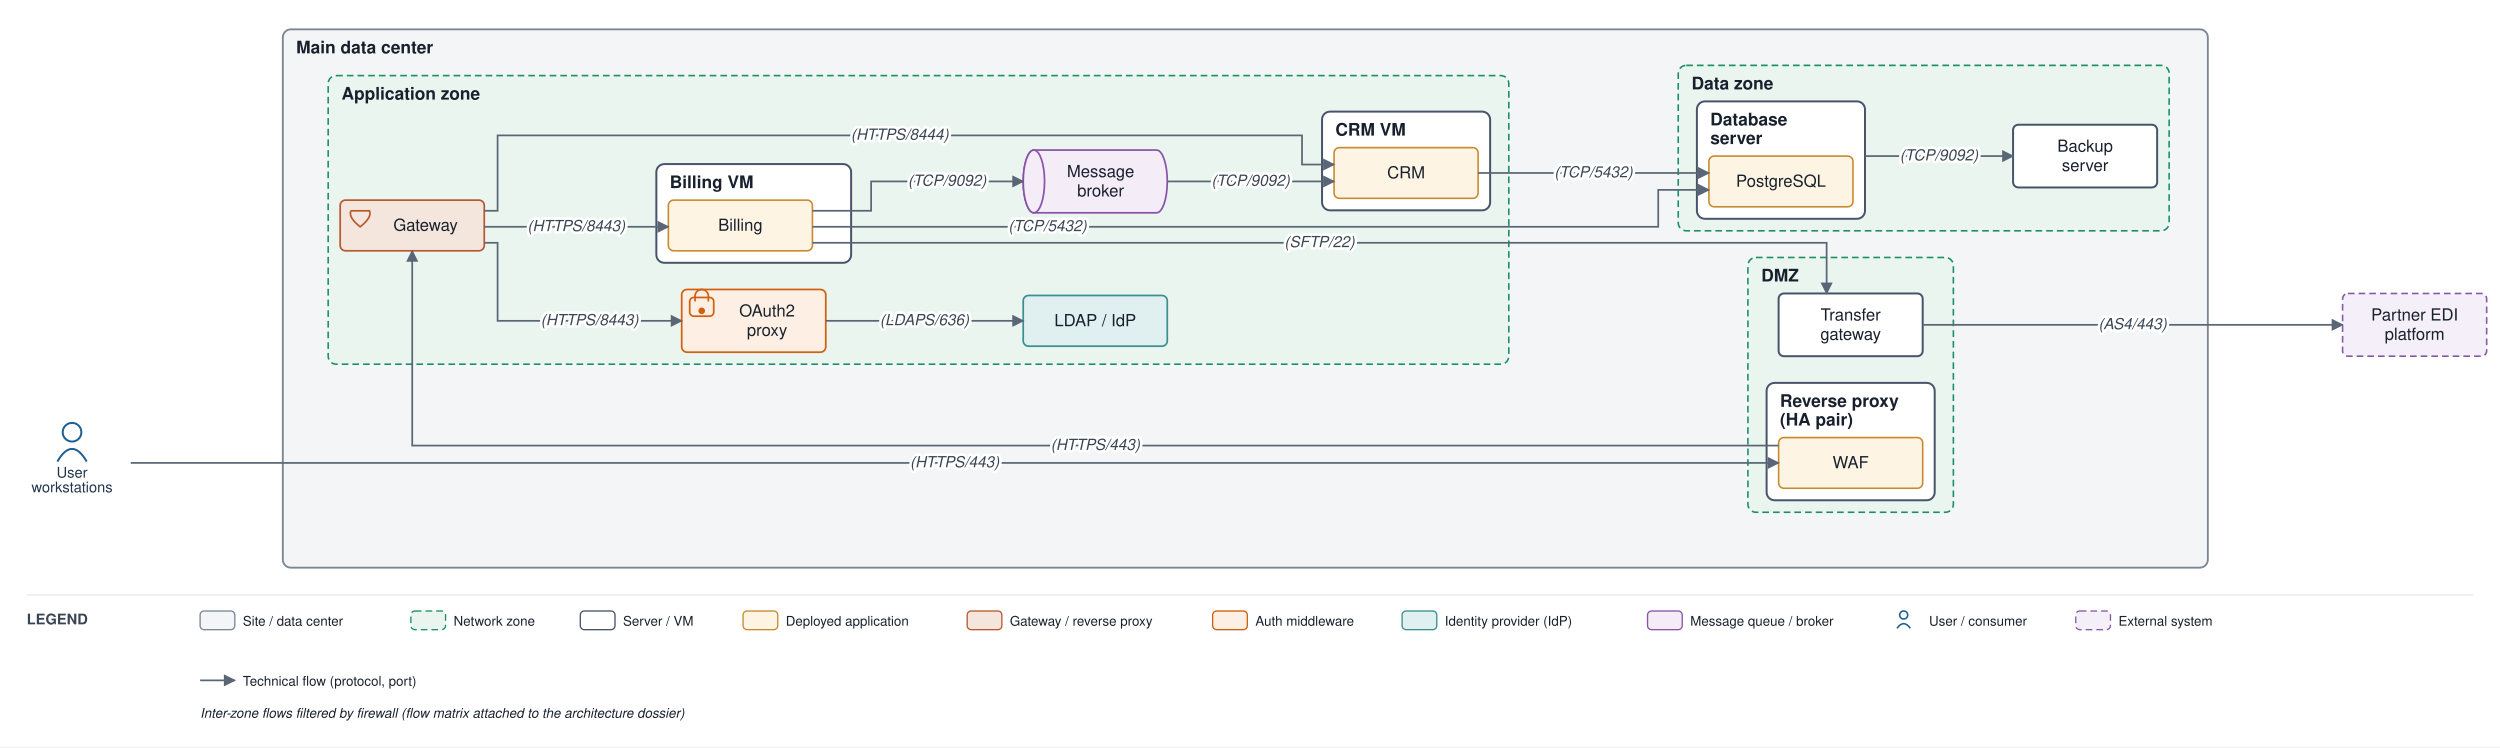
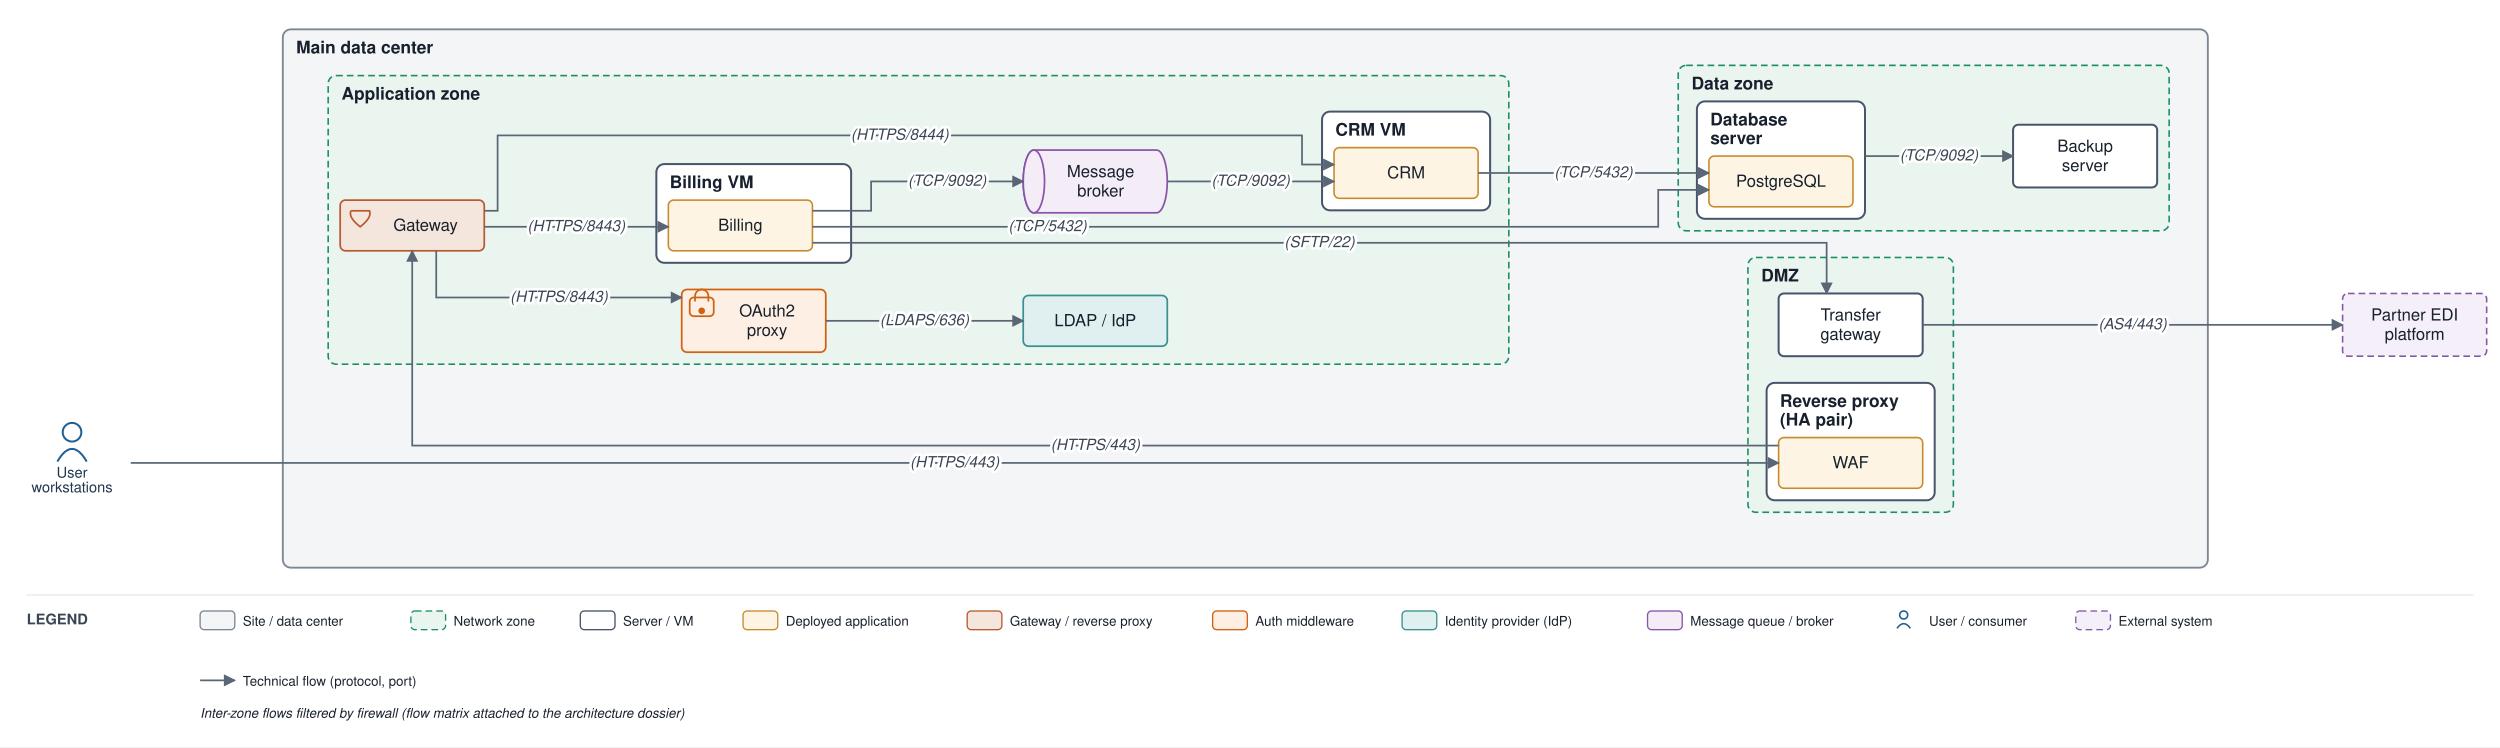
<svg xmlns="http://www.w3.org/2000/svg" viewBox="0 0 1874 560" font-family="Helvetica,Arial,sans-serif">
  <defs>
    <marker id="arr" viewBox="0 0 10 10" refX="9" refY="5" markerWidth="7" markerHeight="7" orient="auto-start-reverse">
      <path d="M0,0 L10,5 L0,10 z" fill="#5a6675" />
    </marker>
  </defs>
  <rect width="1874" height="560" fill="#ffffff" />
  <rect x="212" y="22" width="1443" height="403.5" rx="6" fill="#f3f5f6" stroke="#7c8794" stroke-width="1.4" />
  <text x="222" y="40" font-size="13" font-weight="bold" fill="#17202c">Main data center</text>
  <rect x="1310.25" y="193" width="154" height="191" rx="6" fill="#eaf5ef" stroke="#1a8f66" stroke-width="1.2" stroke-dasharray="5 3" />
  <text x="1320.25" y="211" font-size="13" font-weight="bold" fill="#17202c">DMZ</text>
  <rect x="1324.25" y="287" width="126" height="88" rx="6" fill="#ffffff" stroke="#48546a" stroke-width="1.5" />
  <text x="1334.25" y="305" font-size="13" font-weight="bold" fill="#17202c">Reverse proxy</text>
  <text x="1334.25" y="319" font-size="13" font-weight="bold" fill="#17202c">(HA pair)</text>
  <rect x="246" y="56.667" width="885" height="216.333" rx="6" fill="#eaf5ef" stroke="#1a8f66" stroke-width="1.2" stroke-dasharray="5 3" />
  <text x="256" y="74.667" font-size="13" font-weight="bold" fill="#17202c">Application zone</text>
  <rect x="492" y="123" width="146" height="74" rx="6" fill="#ffffff" stroke="#48546a" stroke-width="1.5" />
  <text x="502" y="141" font-size="13" font-weight="bold" fill="#17202c">Billing VM</text>
  <rect x="991" y="83.667" width="126" height="74" rx="6" fill="#ffffff" stroke="#48546a" stroke-width="1.5" />
  <text x="1001" y="101.667" font-size="13" font-weight="bold" fill="#17202c">CRM VM</text>
  <rect x="1258" y="49" width="368" height="124" rx="6" fill="#eaf5ef" stroke="#1a8f66" stroke-width="1.2" stroke-dasharray="5 3" />
  <text x="1268" y="67" font-size="13" font-weight="bold" fill="#17202c">Data zone</text>
  <rect x="1272" y="76" width="126" height="88" rx="6" fill="#ffffff" stroke="#48546a" stroke-width="1.5" />
  <text x="1282" y="94" font-size="13" font-weight="bold" fill="#17202c">Database</text>
  <text x="1282" y="108" font-size="13" font-weight="bold" fill="#17202c">server</text>
  <rect x="1333.25" y="328" width="108" height="38" rx="4" fill="#fdf4e3" stroke="#c88a2e" stroke-width="1.2" />
  <text x="1387.25" y="351" font-size="12.5" text-anchor="middle" fill="#17202c">WAF</text>
  <rect x="1333.25" y="220" width="108" height="47" rx="4" fill="#ffffff" stroke="#48546a" stroke-width="1.5" />
  <text x="1387.25" y="240.25" font-size="12.5" text-anchor="middle" fill="#17202c">Transfer</text>
  <text x="1387.25" y="254.75" font-size="12.5" text-anchor="middle" fill="#17202c">gateway</text>
  <rect x="255" y="150" width="108" height="38" rx="4" fill="#f5e6dd" stroke="#b85a30" stroke-width="1.3" />
  <path d="M 263 158 L 277 158 Q 279 163 270 170 Q 261 163 263 158" fill="none" stroke="#b85a30" stroke-width="1.3" />
  <text x="319" y="173" font-size="12.5" text-anchor="middle" fill="#17202c">Gateway</text>
  <rect x="511" y="217" width="108" height="47" rx="4" fill="#fdefe3" stroke="#d1600f" stroke-width="1.3" />
  <rect x="517" y="223" width="18" height="14" rx="3" fill="none" stroke="#d1600f" stroke-width="1.3" />
  <path d="M 521 226 v -4 a 5 5 0 0 1 10 0 v 4" fill="none" stroke="#d1600f" stroke-width="1.3" />
  <circle cx="526" cy="233" r="2.5" fill="#d1600f" />
  <text x="575" y="237.25" font-size="12.5" text-anchor="middle" fill="#17202c">OAuth2</text>
  <text x="575" y="251.75" font-size="12.5" text-anchor="middle" fill="#17202c">proxy</text>
  <rect x="767" y="221.5" width="108" height="38" rx="4" fill="#e0f0f0" stroke="#3a8f8f" stroke-width="1.3" />
  <text x="821" y="244.5" font-size="12.5" text-anchor="middle" fill="#17202c">LDAP / IdP</text>
  <rect x="501" y="150" width="108" height="38" rx="4" fill="#fdf4e3" stroke="#c88a2e" stroke-width="1.2" />
  <text x="555" y="173" font-size="12.5" text-anchor="middle" fill="#17202c">Billing</text>
  <rect x="1000" y="110.667" width="108" height="38" rx="4" fill="#fdf4e3" stroke="#c88a2e" stroke-width="1.2" />
  <text x="1054" y="133.667" font-size="12.5" text-anchor="middle" fill="#17202c">CRM</text>
  <path d="M 775 112.5 h 92 a 8 23.5 0 0 1 0 47 h -92 a 8 23.5 0 0 1 0 -47" fill="#f4edf8" stroke="#8a53a8" stroke-width="1.3" />
  <ellipse cx="775" cy="136" rx="8" ry="23.5" fill="#f4edf8" stroke="#8a53a8" stroke-width="1.3" />
  <text x="825" y="132.75" font-size="12.5" text-anchor="middle" fill="#17202c">Message</text>
  <text x="825" y="147.25" font-size="12.5" text-anchor="middle" fill="#17202c">broker</text>
  <rect x="1281" y="117" width="108" height="38" rx="4" fill="#fdf4e3" stroke="#c88a2e" stroke-width="1.2" />
  <text x="1335" y="140" font-size="12.5" text-anchor="middle" fill="#17202c">PostgreSQL</text>
  <rect x="1509" y="93.5" width="108" height="47" rx="4" fill="#ffffff" stroke="#48546a" stroke-width="1.5" />
  <text x="1563" y="113.75" font-size="12.5" text-anchor="middle" fill="#17202c">Backup</text>
  <text x="1563" y="128.25" font-size="12.5" text-anchor="middle" fill="#17202c">server</text>
  <circle cx="54" cy="324" r="7" fill="none" stroke="#1f5e91" stroke-width="1.5" />
  <path d="M 43 346 q 11 -19 22 0" fill="none" stroke="#1f5e91" stroke-width="1.5" />
  <text x="54" y="358" font-size="11" text-anchor="middle" fill="#20364c">User</text>
  <text x="54" y="369" font-size="11" text-anchor="middle" fill="#20364c">workstations</text>
  <rect x="1756" y="220" width="108" height="47" rx="4" fill="#f4eff8" stroke="#8659a6" stroke-width="1.2" stroke-dasharray="5 3" />
  <text x="1810" y="240.25" font-size="12.5" text-anchor="middle" fill="#17202c">Partner EDI</text>
  <text x="1810" y="254.75" font-size="12.5" text-anchor="middle" fill="#17202c">platform</text>
  <path d="M 98 347 L 1333.25 347" fill="none" stroke="#5a6675" stroke-width="1.3" marker-end="url(#arr)" />
  <path d="M 1333.25 334 L 309 334 L 309 188" fill="none" stroke="#5a6675" stroke-width="1.3" marker-end="url(#arr)" />
-   <path d="M 363 182 L 373 182 L 373 240.5 L 511 240.5" fill="none" stroke="#5a6675" stroke-width="1.3" marker-end="url(#arr)" />
+   <path d="M 327 188 L 327 223 L 511 223" fill="none" stroke="#5a6675" stroke-width="1.3" marker-end="url(#arr)" />
  <path d="M 619 240.5 L 767 240.5" fill="none" stroke="#5a6675" stroke-width="1.3" marker-end="url(#arr)" />
  <path d="M 363 170 L 501 170" fill="none" stroke="#5a6675" stroke-width="1.3" marker-end="url(#arr)" />
  <path d="M 363 158 L 373 158 L 373 101.5 L 976 101.5 L 976 123.333 L 1000 123.333" fill="none" stroke="#5a6675" stroke-width="1.3" marker-end="url(#arr)" />
  <path d="M 609 170 L 1243 170 L 1243 142.333 L 1281 142.333" fill="none" stroke="#5a6675" stroke-width="1.3" marker-end="url(#arr)" />
  <path d="M 1108 129.667 L 1281 129.667" fill="none" stroke="#5a6675" stroke-width="1.3" marker-end="url(#arr)" />
  <path d="M 609 158 L 653 158 L 653 136 L 767 136" fill="none" stroke="#5a6675" stroke-width="1.3" marker-end="url(#arr)" />
  <path d="M 875 136 L 1000 136" fill="none" stroke="#5a6675" stroke-width="1.3" marker-end="url(#arr)" />
  <path d="M 609 182 L 1369.25 182 L 1369.25 220" fill="none" stroke="#5a6675" stroke-width="1.3" marker-end="url(#arr)" />
  <path d="M 1441.25 243.5 L 1756 243.5" fill="none" stroke="#5a6675" stroke-width="1.3" marker-end="url(#arr)" />
  <path d="M 1398 117 L 1509 117" fill="none" stroke="#5a6675" stroke-width="1.3" marker-end="url(#arr)" />
  <text x="715.625" y="350.25" font-size="11.5" text-anchor="middle" fill="#3a4553" font-style="italic" stroke="#ffffff" stroke-width="4" paint-order="stroke" stroke-linejoin="round">(HTTPS/443)</text>
  <text x="821.125" y="337.25" font-size="11.5" text-anchor="middle" fill="#3a4553" font-style="italic" stroke="#ffffff" stroke-width="4" paint-order="stroke" stroke-linejoin="round">(HTTPS/443)</text>
-   <text x="442" y="243.75" font-size="11.5" text-anchor="middle" fill="#3a4553" font-style="italic" stroke="#ffffff" stroke-width="4" paint-order="stroke" stroke-linejoin="round">(HTTPS/8443)</text>
+   <text x="419" y="226.25" font-size="11.5" text-anchor="middle" fill="#3a4553" font-style="italic" stroke="#ffffff" stroke-width="4" paint-order="stroke" stroke-linejoin="round">(HTTPS/8443)</text>
  <text x="693" y="243.75" font-size="11.5" text-anchor="middle" fill="#3a4553" font-style="italic" stroke="#ffffff" stroke-width="4" paint-order="stroke" stroke-linejoin="round">(LDAPS/636)</text>
  <text x="432" y="173.25" font-size="11.5" text-anchor="middle" fill="#3a4553" font-style="italic" stroke="#ffffff" stroke-width="4" paint-order="stroke" stroke-linejoin="round">(HTTPS/8443)</text>
  <text x="674.5" y="104.75" font-size="11.5" text-anchor="middle" fill="#3a4553" font-style="italic" stroke="#ffffff" stroke-width="4" paint-order="stroke" stroke-linejoin="round">(HTTPS/8444)</text>
  <text x="785.25" y="173.25" font-size="11.5" text-anchor="middle" fill="#3a4553" font-style="italic" stroke="#ffffff" stroke-width="4" paint-order="stroke" stroke-linejoin="round">(TCP/5432)</text>
  <text x="1194.5" y="132.917" font-size="11.5" text-anchor="middle" fill="#3a4553" font-style="italic" stroke="#ffffff" stroke-width="4" paint-order="stroke" stroke-linejoin="round">(TCP/5432)</text>
  <text x="710" y="139.25" font-size="11.5" text-anchor="middle" fill="#3a4553" font-style="italic" stroke="#ffffff" stroke-width="4" paint-order="stroke" stroke-linejoin="round">(TCP/9092)</text>
  <text x="937.5" y="139.25" font-size="11.5" text-anchor="middle" fill="#3a4553" font-style="italic" stroke="#ffffff" stroke-width="4" paint-order="stroke" stroke-linejoin="round">(TCP/9092)</text>
  <text x="989.125" y="185.25" font-size="11.5" text-anchor="middle" fill="#3a4553" font-style="italic" stroke="#ffffff" stroke-width="4" paint-order="stroke" stroke-linejoin="round">(SFTP/22)</text>
  <text x="1598.625" y="246.75" font-size="11.5" text-anchor="middle" fill="#3a4553" font-style="italic" stroke="#ffffff" stroke-width="4" paint-order="stroke" stroke-linejoin="round">(AS4/443)</text>
  <text x="1453.5" y="120.25" font-size="11.5" text-anchor="middle" fill="#3a4553" font-style="italic" stroke="#ffffff" stroke-width="4" paint-order="stroke" stroke-linejoin="round">(TCP/9092)</text>
  <line x1="20" y1="446" x2="1854" y2="446" stroke="#e6e9ee" stroke-width="1" />
  <text x="20" y="468" font-size="11" font-weight="bold" fill="#3a4553">LEGEND</text>
  <rect x="150" y="458" width="26" height="14" rx="3" fill="#f3f5f6" stroke="#7c8794" />
  <text x="182" y="469" font-size="10" fill="#17202c">Site / data center</text>
  <rect x="308" y="458" width="26" height="14" rx="3" fill="#eaf5ef" stroke="#1a8f66" stroke-dasharray="5 3" />
  <text x="340" y="469" font-size="10" fill="#17202c">Network zone</text>
  <rect x="435" y="458" width="26" height="14" rx="3" fill="#ffffff" stroke="#48546a" />
  <text x="467" y="469" font-size="10" fill="#17202c">Server / VM</text>
  <rect x="557" y="458" width="26" height="14" rx="3" fill="#fdf4e3" stroke="#c88a2e" />
  <text x="589" y="469" font-size="10" fill="#17202c">Deployed application</text>
  <rect x="725" y="458" width="26" height="14" rx="3" fill="#f5e6dd" stroke="#b85a30" />
  <text x="757" y="469" font-size="10" fill="#17202c">Gateway / reverse proxy</text>
  <rect x="909" y="458" width="26" height="14" rx="3" fill="#fdefe3" stroke="#d1600f" />
  <text x="941" y="469" font-size="10" fill="#17202c">Auth middleware</text>
  <rect x="1051" y="458" width="26" height="14" rx="3" fill="#e0f0f0" stroke="#3a8f8f" />
  <text x="1083" y="469" font-size="10" fill="#17202c">Identity provider (IdP)</text>
  <rect x="1235" y="458" width="26" height="14" rx="3" fill="#f4edf8" stroke="#8a53a8" />
  <text x="1267" y="469" font-size="10" fill="#17202c">Message queue / broker</text>
  <circle cx="1427" cy="461" r="3" fill="none" stroke="#1f5e91" stroke-width="1.2" />
  <path d="M 1422 471 q 5 -7 10 0" fill="none" stroke="#1f5e91" stroke-width="1.2" />
  <text x="1446" y="469" font-size="10" fill="#17202c">User / consumer</text>
  <rect x="1556" y="458" width="26" height="14" rx="3" fill="#f4eff8" stroke="#8659a6" stroke-dasharray="5 3" />
  <text x="1588" y="469" font-size="10" fill="#17202c">External system</text>
  <line x1="150" y1="510" x2="176" y2="510" stroke="#5a6675" stroke-width="1.3" marker-end="url(#arr)" />
  <text x="182" y="514" font-size="10" fill="#17202c">Technical flow (protocol, port)</text>
  <text x="150" y="538" font-size="10" fill="#17202c" font-style="italic">Inter-zone flows filtered by firewall (flow matrix attached to the architecture dossier)</text>
</svg>
